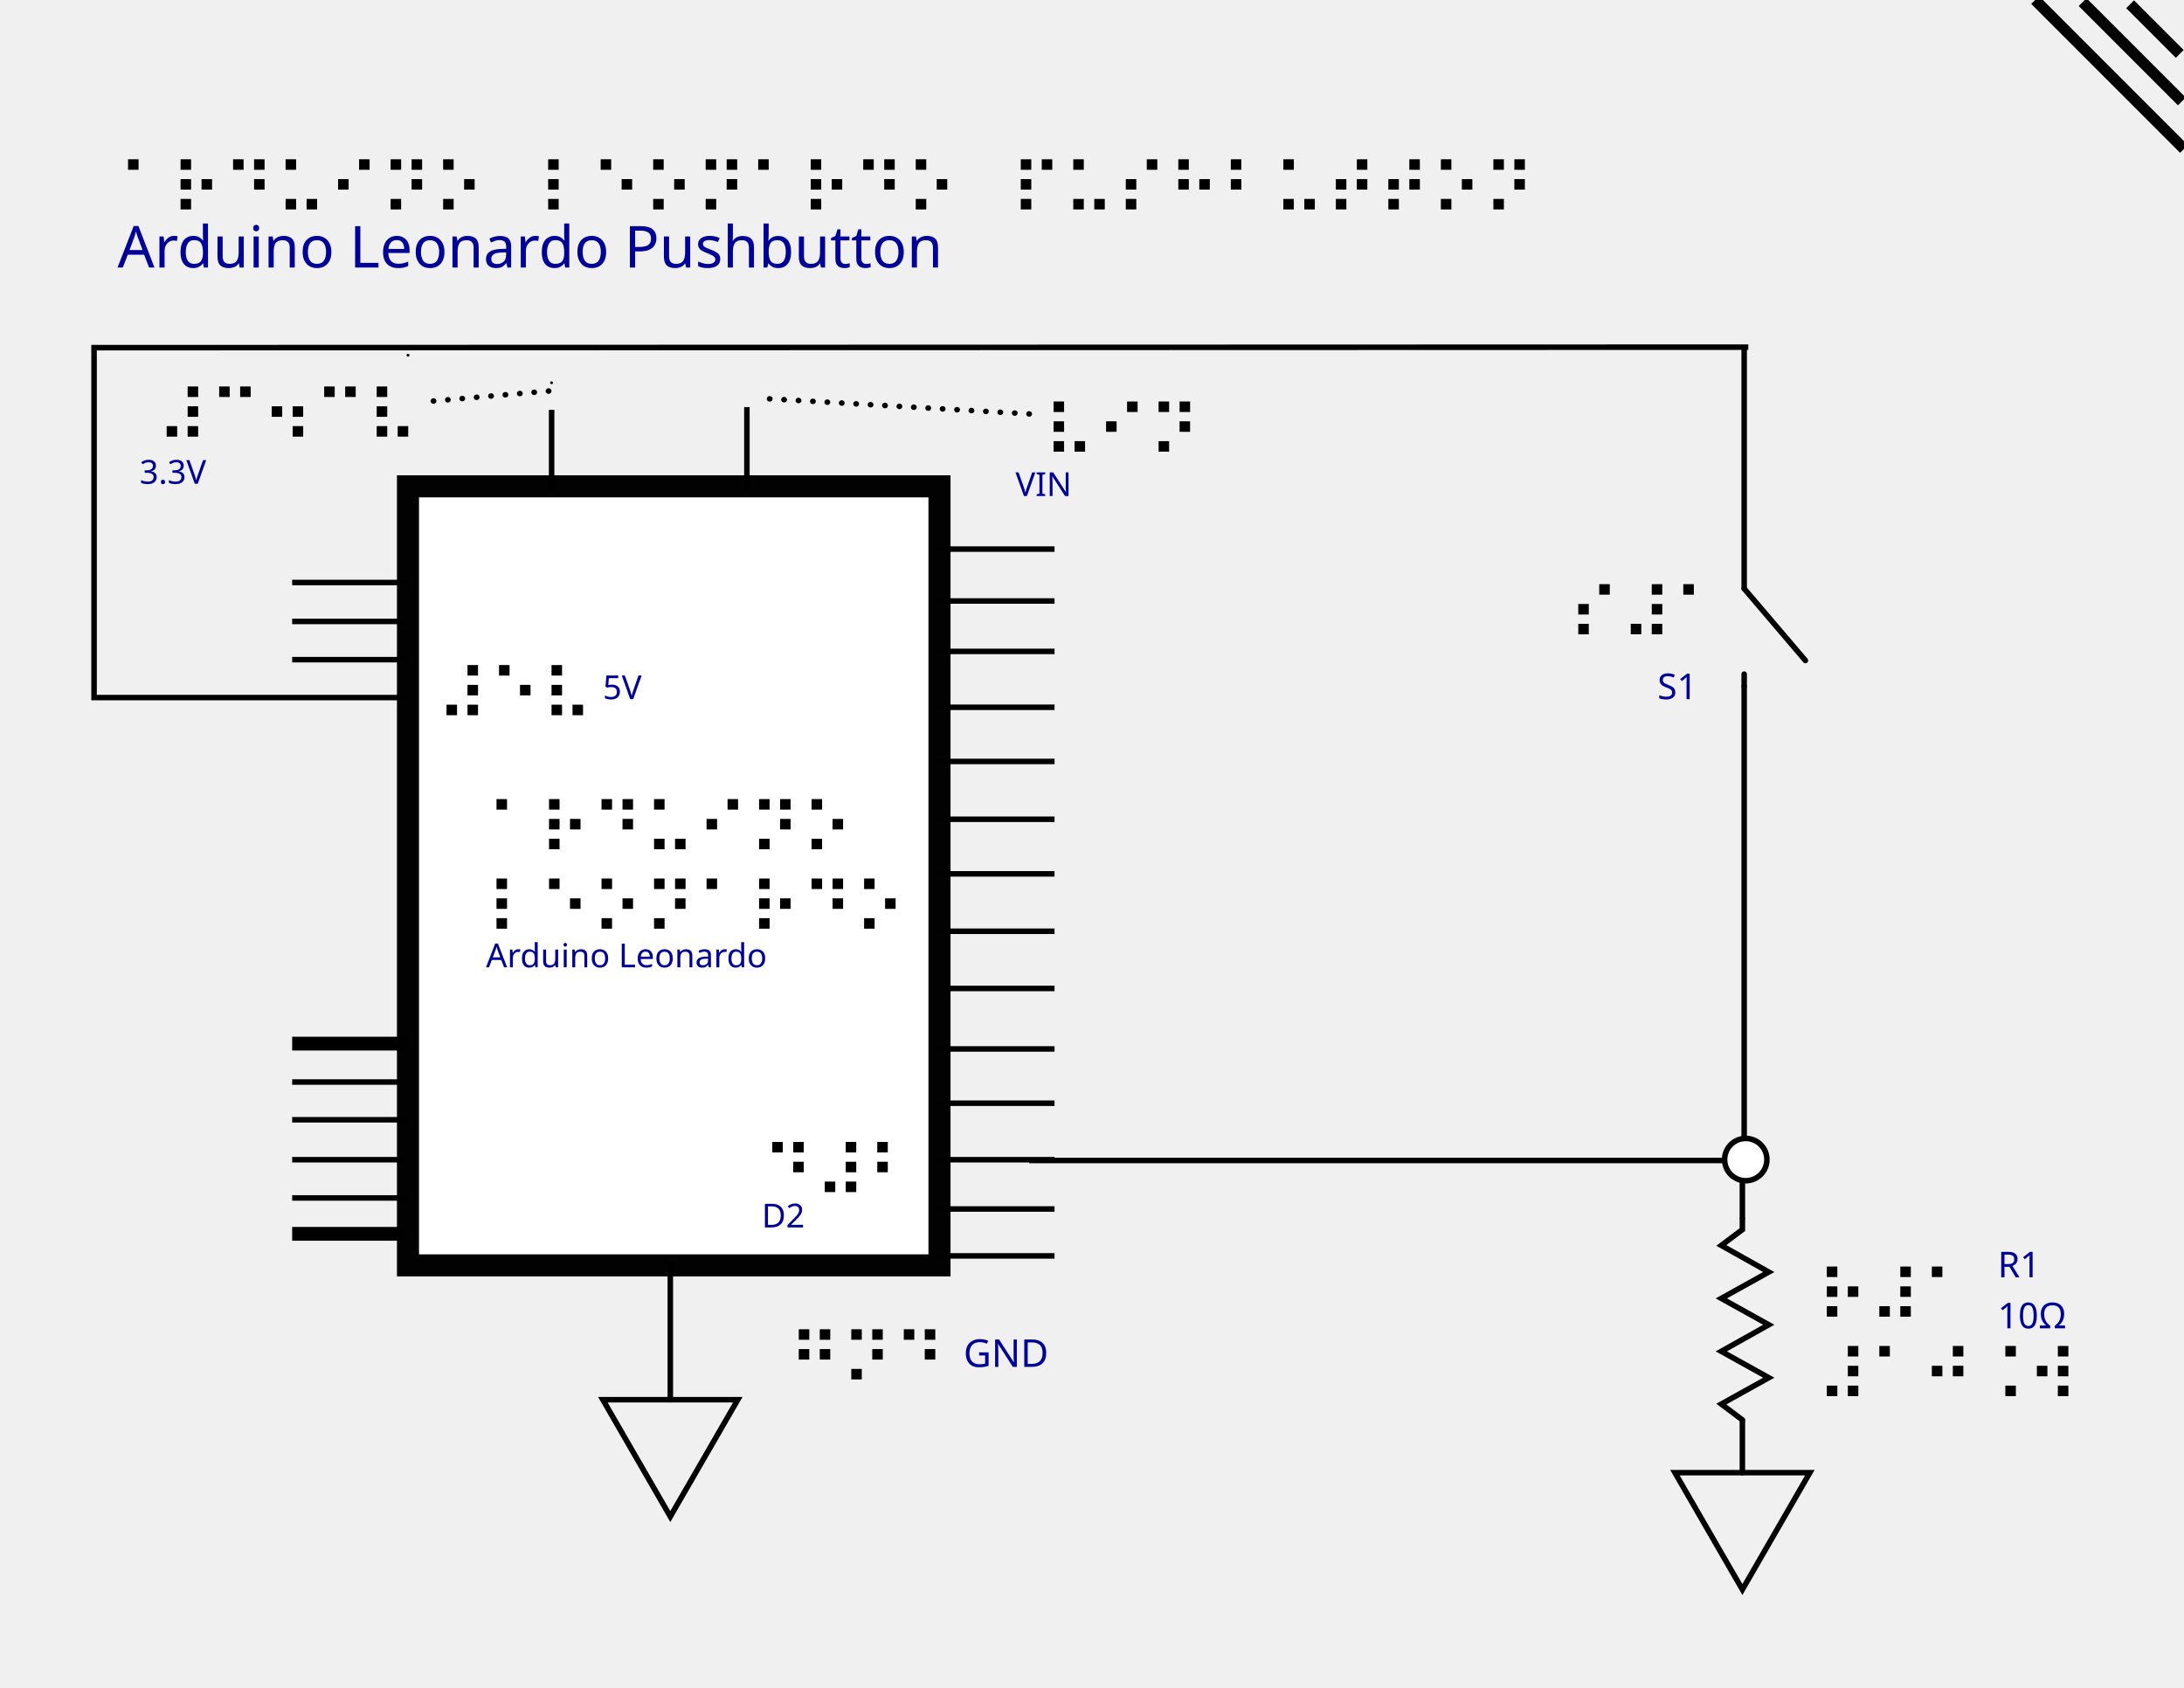
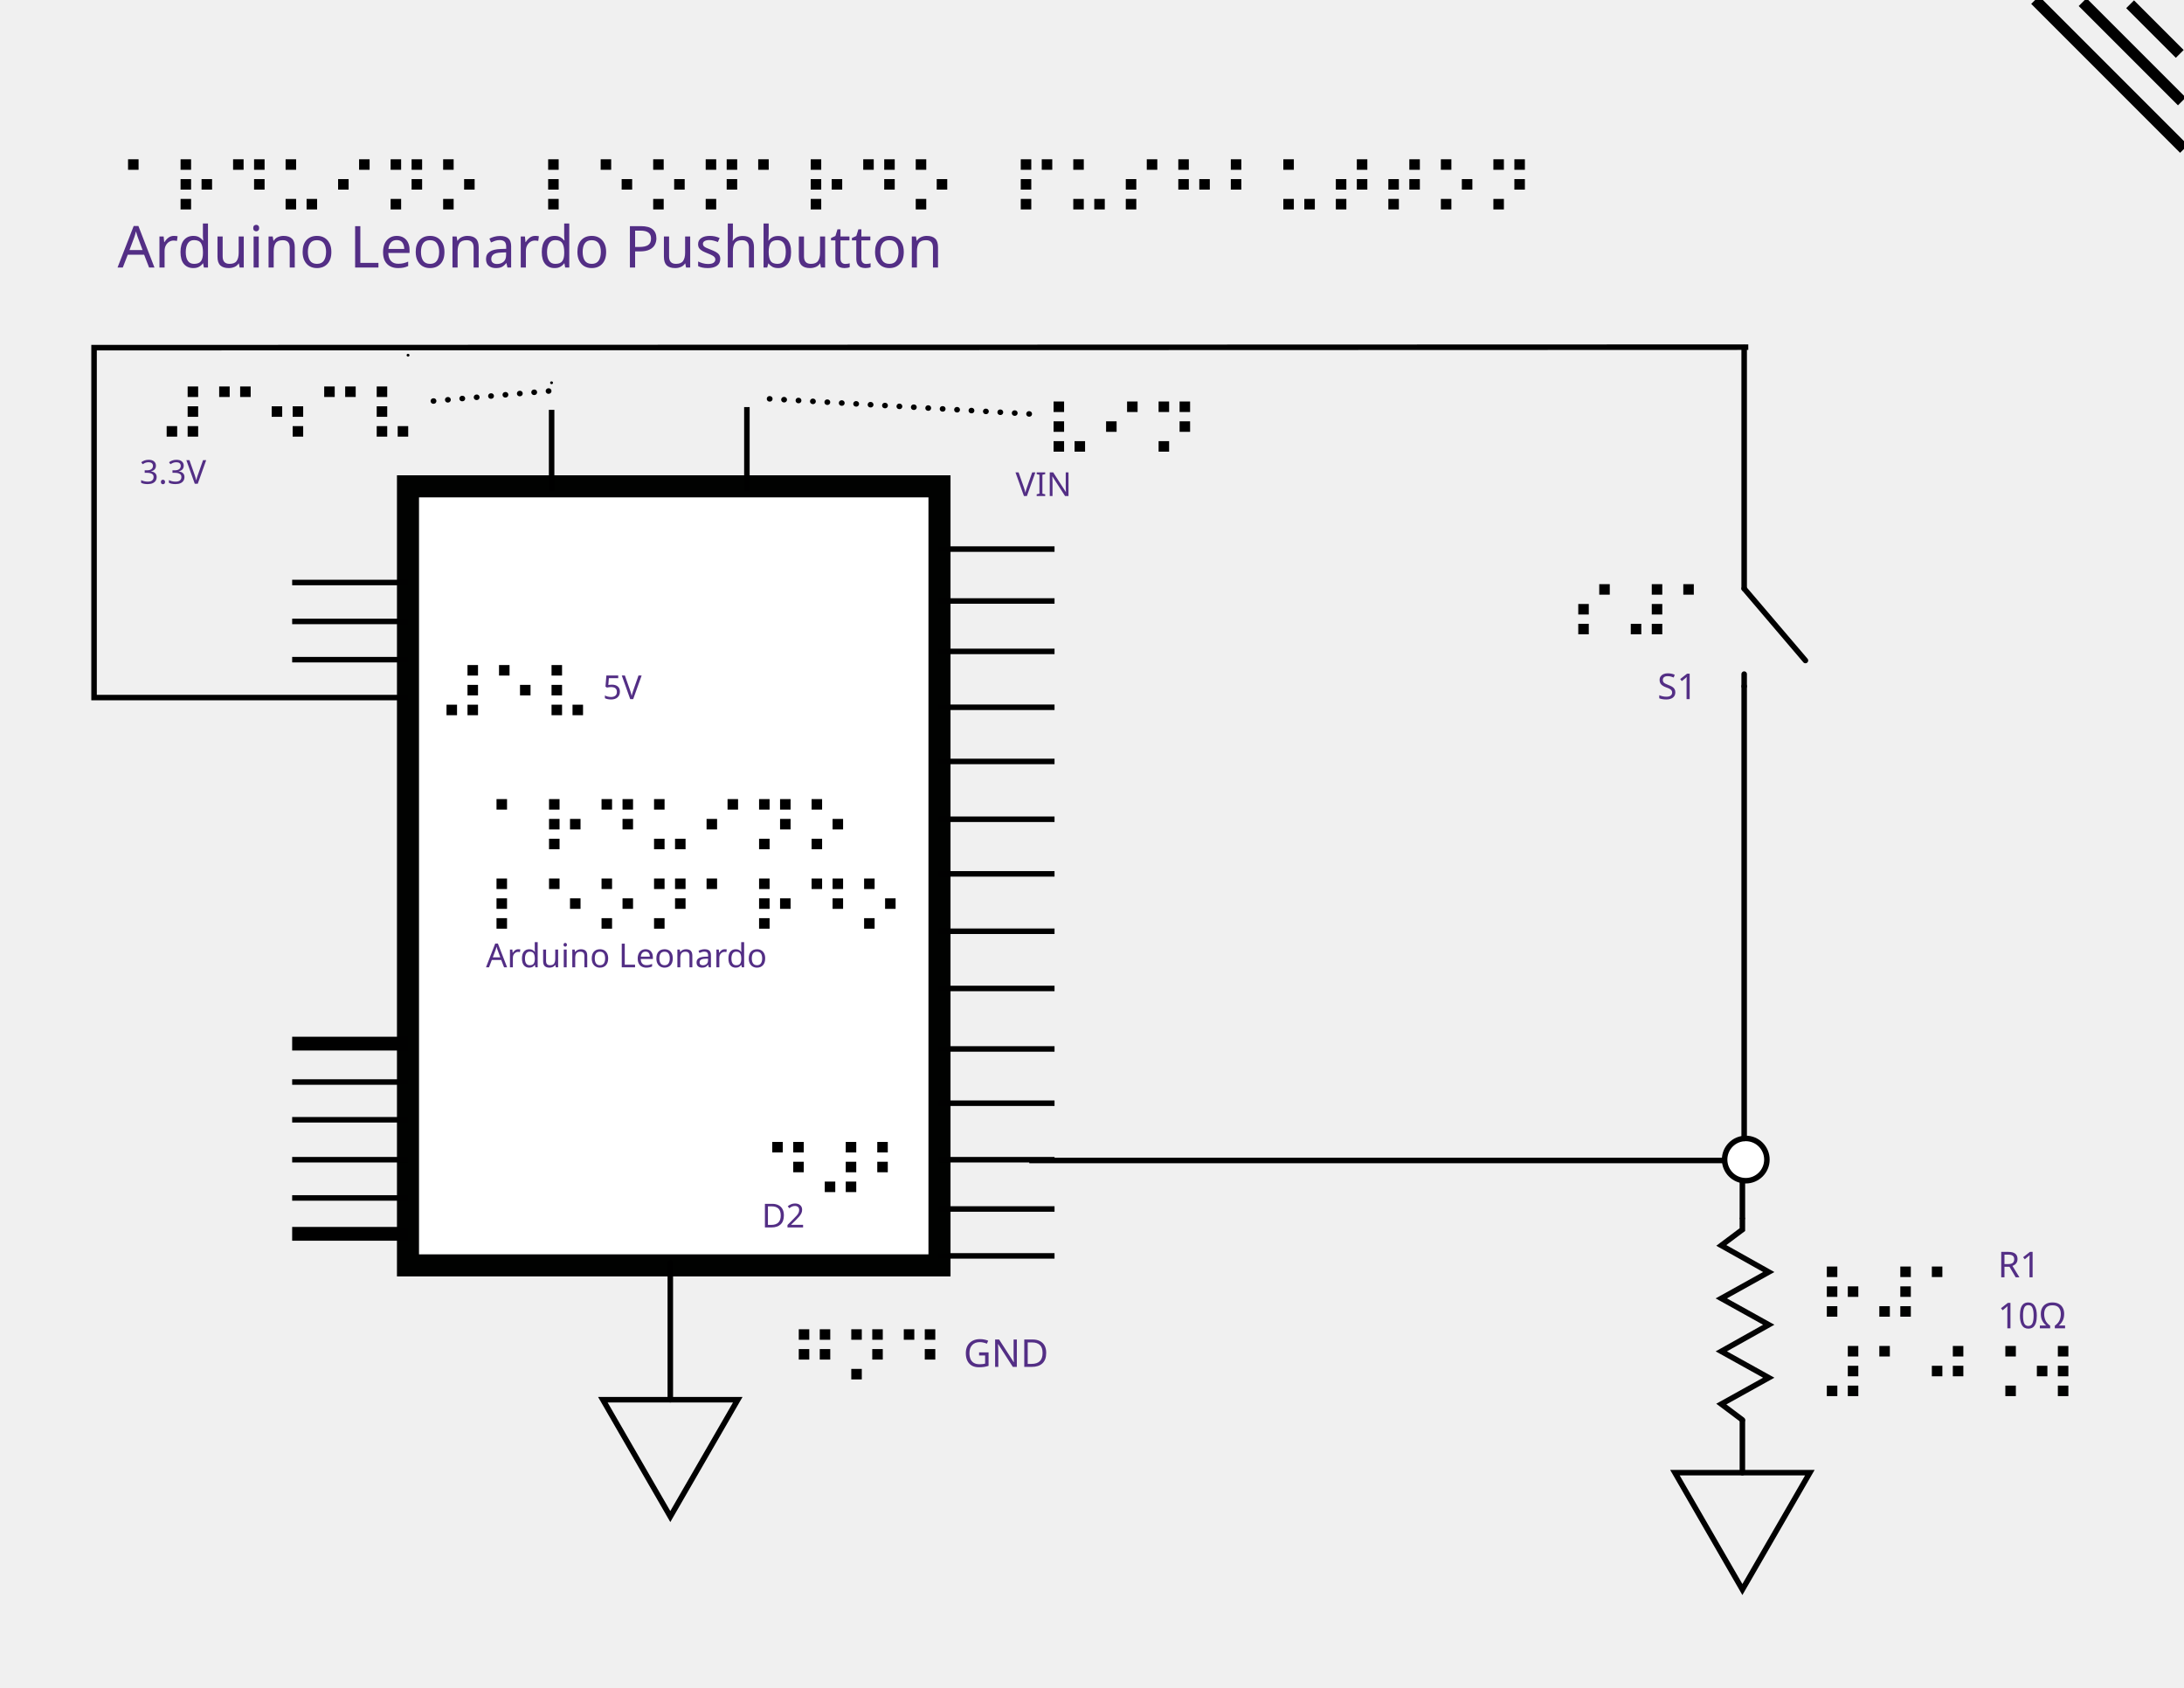
<svg xmlns="http://www.w3.org/2000/svg" version="1.1" id="Layer_1" x="0px" y="0px" width="792px" height="612px" viewBox="0 0 792 612" enable-background="new 0 0 792 612" xml:space="preserve">
  <g id="plaintext" display="none">
    <text transform="matrix(1 0 0 1 262.8433 340.8613)" display="inline" font-family="'MyriadPro-Regular'" font-size="17.733">Output</text>
    <text transform="matrix(1 0 0 1 162.7798 362.1406)" display="inline" font-family="'MyriadPro-Regular'" font-size="17.733">from microcontroller</text>
    <text transform="matrix(1 0 0 1 29.8711 236.959)" display="inline" font-family="'MyriadPro-Regular'" font-size="17.733">Digital Output</text>
    <text transform="matrix(1 0 0 1 404.5684 400.3926)" display="inline" font-family="'MyriadPro-Regular'" font-size="17.733">220Ω</text>
    <text transform="matrix(1 0 0 1 413.8398 467.625)" display="inline" font-family="'MyriadPro-Regular'" font-size="17.733">LED</text>
  </g>
  <g id="Braille_1_">
    <text transform="matrix(1 0 0 1 42.626 78.0645)" font-family="'AppleBraille'" font-size="26">⠁⠗⠙⠥⠊⠝⠕⠀⠇⠑⠕⠝⠁⠗⠙⠕⠀⠏⠥⠎⠓⠃⠥⠞⠞⠕⠝</text>
  </g>
-   <text transform="matrix(1 0 0 1 42.626 97)" fill="#000099" font-family="'ArialMT'" font-size="21">Arduino Leonardo Pushbutton</text>
+   <text transform="matrix(1 0 0 1 42.626 97)" fill="#532E85" font-family="'ArialMT'" font-size="21">Arduino Leonardo Pushbutton</text>
  <g>
    <g transform="translate(126.231,26.6186)">
      <g id="schematic">
        <rect x="21.717" y="149.719" fill="#FFFFFF" stroke="#010201" stroke-width="8" stroke-linecap="round" width="192.747" height="282.479" />
        <path id="connector56pin_1_" fill="none" stroke="#000000" stroke-width="2" stroke-miterlimit="10" d="M214.68,364.463" />
        <line id="connector86pin" fill="none" stroke="#000000" stroke-width="2" stroke-miterlimit="10" x1="73.805" y1="121.988" x2="73.805" y2="151.504" />
        <line id="connector40pin" fill="none" x1="109.212" y1="115.988" x2="109.212" y2="151.504" />
        <rect id="connector40terminal" x="108.351" y="114.269" fill="none" width="1.723" height="1.719" />
        <line id="connector46pin" fill="none" x1="109.212" y1="115.988" x2="109.212" y2="151.504" />
        <rect id="connector46terminal" x="108.351" y="114.269" fill="none" width="1.723" height="1.719" />
        <line id="connector90pin" fill="none" stroke="#000000" stroke-width="2" stroke-miterlimit="10" x1="144.619" y1="120.988" x2="144.619" y2="151.504" />
      </g>
    </g>
  </g>
  <g>
    <g transform="translate(283.421,55.4048)">
      <g transform="matrix(-1,0,0,-1,0,0)">
        <g id="schematic_1_">
          <path fill="none" stroke="#000000" stroke-width="2" stroke-miterlimit="10" d="M-341.914-162.507" />
        </g>
      </g>
    </g>
  </g>
  <g>
    <g transform="translate(0,64.2787)">
      <g id="schematic_2_">
-         <text transform="matrix(1 0 0 1 50.6269 111.1256)" fill="#000099" font-family="'ArialMT'" font-size="12">3.3V</text>
-         <text transform="matrix(1 0 0 1 276.2348 380.7819)" fill="#000099" font-family="'ArialMT'" font-size="12">D2</text>
-         <text transform="matrix(1 0 0 1 368.2539 115.5729)" fill="#000099" font-family="'ArialMT'" font-size="12">VIN</text>
-         <text transform="matrix(1 0 0 1 176.2431 286.4567)" fill="#000099" font-family="'ArialMT'" font-size="12">Arduino Leonardo</text>
-         <text transform="matrix(1 0 0 1 218.6152 189.2213)" fill="#000099" font-family="'ArialMT'" font-size="12">5V</text>
+         <text transform="matrix(1 0 0 1 50.6269 111.1256)" fill="#532E85" font-family="'ArialMT'" font-size="12">3.3V</text>
+         <text transform="matrix(1 0 0 1 276.2348 380.7819)" fill="#532E85" font-family="'ArialMT'" font-size="12">D2</text>
+         <text transform="matrix(1 0 0 1 368.2539 115.5729)" fill="#532E85" font-family="'ArialMT'" font-size="12">VIN</text>
+         <text transform="matrix(1 0 0 1 176.2431 286.4567)" fill="#532E85" font-family="'ArialMT'" font-size="12">Arduino Leonardo</text>
+         <text transform="matrix(1 0 0 1 218.6152 189.2213)" fill="#532E85" font-family="'ArialMT'" font-size="12">5V</text>
      </g>
    </g>
  </g>
  <g>
    <g transform="translate(176.73,201.995)">
      <g id="schematic_4_">
        <path id="connector0pin_4_" fill="none" stroke="#797979" stroke-width="2" stroke-linecap="round" d="M455.897,299.455" />
      </g>
    </g>
  </g>
  <text transform="matrix(1 0 0 1 285.85 502.29)" font-family="'AppleBraille'" font-size="26">⠛⠝⠙</text>
  <text transform="matrix(1 0 0 1 276.2348 434.3691)" font-family="'AppleBraille'" font-size="26">⠙⠼⠃</text>
  <text transform="matrix(1 0 0 1 568.5273 232.126)" font-family="'AppleBraille'" font-size="26">⠎⠼⠁</text>
  <text transform="matrix(1 0 0 1 658.662 479.5488)" fill="#010201" font-family="'AppleBraille'" font-size="26">⠗⠼⠁</text>
  <text transform="matrix(1 0 0 1 658.662 508.3486)" fill="#010201" font-family="'AppleBraille'" font-size="26">⠼⠁⠚⠨⠺</text>
  <text transform="matrix(1 0 0 1 158.1108 261.4541)" font-family="'AppleBraille'" font-size="26">⠼⠑⠧</text>
  <text transform="matrix(1 0 0 1 378.2538 165.8926)" font-family="'AppleBraille'" font-size="26">⠧⠊⠝</text>
  <text transform="matrix(1 0 0 1 56.625 160.4453)" font-family="'AppleBraille'" font-size="26">⠼⠉⠲⠉⠧</text>
  <text transform="matrix(1 0 0 1 176.2431 310.0586)" font-family="'AppleBraille'" font-size="26">⠁⠗⠙⠥⠊⠝⠕</text>
  <text transform="matrix(1 0 0 1 176.2431 338.8574)" font-family="'AppleBraille'" font-size="26">⠇⠑⠕⠝⠁⠗⠙⠕</text>
-   <text transform="matrix(1 0 0 1 349.3979 495.6182)" fill="#000099" font-family="'ArialMT'" font-size="13.909">GND</text>
+   <text transform="matrix(1 0 0 1 349.3979 495.6182)" fill="#532E85" font-family="'ArialMT'" font-size="13.909">GND</text>
  <g>
    <path fill="none" stroke="#000000" stroke-width="2" stroke-miterlimit="10" d="M625.31,241.07" />
  </g>
  <g>
    <path fill="none" stroke="#414141" stroke-width="2" stroke-linecap="round" d="M235.412,122.509" />
    <path fill="none" stroke="#414141" stroke-width="2" stroke-linecap="round" d="M234.335,126.062" />
  </g>
  <g>
    <path fill="none" stroke="#414141" stroke-width="2" stroke-linecap="round" d="M249.232,126.062" />
  </g>
  <g>
    <polyline fill="none" stroke="#010101" stroke-width="2" stroke-miterlimit="10" points="147.948,252.935 105.95,252.935    34.109,252.935 34.109,126.062 633.994,125.877  " />
  </g>
  <g>
    <line fill="none" stroke="#000000" stroke-width="2" stroke-miterlimit="10" x1="632.81" y1="420.785" x2="373.254" y2="420.785" />
  </g>
  <g>
    <path fill="none" stroke="#414141" stroke-width="2" stroke-linecap="round" d="M632.917,526.795" />
  </g>
  <g>
    <path fill="none" stroke="#414141" stroke-width="2" stroke-linecap="round" d="M632.594,501.681" />
  </g>
  <g id="partLabel_1_">
    <g transform="translate(260.005,35.4048)">
      <g id="schematicLabel_1_">
-         <text transform="matrix(1 0 0 1 341.0467 218.0952)" fill="#000099" font-family="'ArialMT'" font-size="12.914">S1</text>
+         <text transform="matrix(1 0 0 1 341.0467 218.0952)" fill="#532E85" font-family="'ArialMT'" font-size="12.914">S1</text>
      </g>
    </g>
  </g>
  <g id="partLabel_2_">
    <g transform="translate(260.005,35.4048)">
      <g id="schematicLabel_2_">
-         <text transform="matrix(1 0 0 1 464.4686 427.7329)" fill="#000099" font-family="'ArialMT'" font-size="12.914">R1</text>
-         <text transform="matrix(1 0 0 1 464.4686 446.23)" fill="#000099" font-family="'ArialMT'" font-size="12.914">10Ω</text>
+         <text transform="matrix(1 0 0 1 464.4686 427.7329)" fill="#532E85" font-family="'ArialMT'" font-size="12.914">R1</text>
+         <text transform="matrix(1 0 0 1 464.4686 446.23)" fill="#532E85" font-family="'ArialMT'" font-size="12.914">10Ω</text>
      </g>
    </g>
  </g>
  <path id="connector0pin_8_" fill="none" stroke="#7C7B7C" stroke-width="2" stroke-linecap="round" d="M632.982,420.455" />
  <path fill="none" stroke="#414141" stroke-width="2" stroke-linecap="round" d="M633.078,426.578" />
  <path id="connector0pin_2_" fill="none" stroke="#7B7B7B" stroke-width="2" stroke-linecap="round" d="M633.625,452.434" />
  <path fill="none" stroke="#030303" stroke-width="2" stroke-linecap="round" d="M633.202,452.52" />
  <path fill="none" stroke="#030303" stroke-width="2" stroke-linecap="round" d="M633.039,525.254" />
  <g>
    <path fill="none" stroke="#414141" stroke-width="2" stroke-linecap="round" d="M244.29,460.816" />
  </g>
  <path fill="none" stroke="#030303" stroke-width="2" stroke-linecap="round" d="M244.735,460.816" />
  <g>
    <g>
      <path fill="none" stroke="#000000" stroke-width="2" stroke-linecap="round" d="M244.252,460.816" />
      <path fill="none" stroke="#000000" stroke-width="2" stroke-linecap="round" d="M244.538,467.558" />
    </g>
  </g>
  <g>
    <g>
      <path fill="none" stroke="#000000" stroke-width="2" stroke-linecap="round" d="M632.81,515.107" />
    </g>
  </g>
  <g>
    <line id="connector0pin_3_" fill="none" stroke="#000000" stroke-width="2" stroke-miterlimit="10" x1="631.855" y1="420.455" x2="631.855" y2="442.024" />
    <polyline fill="none" stroke="#030303" stroke-width="2" stroke-linecap="round" points="631.855,514.845 624.207,509.107    641.412,499.547 624.207,489.99 641.412,480.345 624.207,470.787 641.412,461.229 624.207,451.582 631.855,445.847    631.855,442.024  " />
  </g>
  <g>
    <path fill="none" stroke="#000000" stroke-width="2" stroke-linecap="round" d="M669.192,259.71" />
  </g>
  <path id="connector0pin_11_" fill="none" stroke="#000000" stroke-width="2" stroke-linecap="round" d="M631.855,515.107" />
  <circle fill="#FFFFFF" stroke="#000000" stroke-width="2" stroke-miterlimit="10" cx="633.078" cy="420.455" r="7.668" />
  <g>
    <g>
      <path fill="none" stroke="#000000" stroke-width="2" stroke-linecap="round" stroke-miterlimit="10" d="M318.926,131.908" />
      <line fill="none" stroke="#000000" stroke-width="2" stroke-linecap="round" stroke-miterlimit="10" stroke-dasharray="0.103,5.133" x1="373.254" y1="150.086" x2="275.235" y2="144.389" />
    </g>
  </g>
  <g>
    <g>
      <line fill="none" stroke="#000000" stroke-linecap="round" stroke-miterlimit="10" x1="200.036" y1="138.79" x2="199.987" y2="138.781" />
      <line fill="none" stroke="#000000" stroke-linecap="round" stroke-miterlimit="10" x1="147.997" y1="128.799" x2="147.948" y2="128.79" />
    </g>
  </g>
  <g>
    <line fill="none" stroke="#000000" stroke-width="4" stroke-miterlimit="10" x1="755.228" y1="0.772" x2="791.227" y2="36.771" />
    <line fill="none" stroke="#000000" stroke-width="4" stroke-miterlimit="10" x1="738" y1="0" x2="792" y2="54" />
    <line fill="none" stroke="#000000" stroke-width="4" stroke-miterlimit="10" x1="772.457" y1="1.543" x2="790.457" y2="19.543" />
  </g>
  <line fill="none" stroke="#010101" stroke-width="2" stroke-miterlimit="10" x1="147.948" y1="211.214" x2="105.95" y2="211.214" />
  <line fill="none" stroke="#010101" stroke-width="2" stroke-miterlimit="10" x1="147.948" y1="225.325" x2="105.95" y2="225.325" />
  <line fill="none" stroke="#010101" stroke-width="2" stroke-miterlimit="10" x1="147.948" y1="239.192" x2="105.95" y2="239.192" />
  <line fill="none" stroke="#010101" stroke-width="5" stroke-miterlimit="10" x1="147.948" y1="378.411" x2="105.95" y2="378.411" />
  <line fill="none" stroke="#010101" stroke-width="2" stroke-miterlimit="10" x1="147.948" y1="392.338" x2="105.95" y2="392.338" />
  <line fill="none" stroke="#010101" stroke-width="2" stroke-miterlimit="10" x1="147.948" y1="406.021" x2="105.95" y2="406.021" />
  <line fill="none" stroke="#010101" stroke-width="2" stroke-miterlimit="10" x1="147.948" y1="420.502" x2="105.95" y2="420.502" />
  <line fill="none" stroke="#010101" stroke-width="2" stroke-miterlimit="10" x1="147.948" y1="434.369" x2="105.95" y2="434.369" />
  <line fill="none" stroke="#010101" stroke-width="5" stroke-miterlimit="10" x1="147.948" y1="447.377" x2="105.95" y2="447.377" />
  <line fill="none" stroke="#010101" stroke-width="2" stroke-miterlimit="10" x1="382.414" y1="358.411" x2="340.416" y2="358.411" />
  <line fill="none" stroke="#010101" stroke-width="2" stroke-miterlimit="10" x1="382.414" y1="337.666" x2="340.416" y2="337.666" />
  <line fill="none" stroke="#010101" stroke-width="2" stroke-miterlimit="10" x1="382.414" y1="316.857" x2="340.416" y2="316.857" />
  <line fill="none" stroke="#010101" stroke-width="2" stroke-miterlimit="10" x1="382.414" y1="297.058" x2="340.416" y2="297.058" />
  <line fill="none" stroke="#010101" stroke-width="2" stroke-miterlimit="10" x1="382.414" y1="276.092" x2="340.416" y2="276.092" />
  <line fill="none" stroke="#010101" stroke-width="2" stroke-miterlimit="10" x1="382.414" y1="256.454" x2="340.416" y2="256.454" />
  <line fill="none" stroke="#010101" stroke-width="2" stroke-miterlimit="10" x1="382.414" y1="217.912" x2="340.416" y2="217.912" />
  <line fill="none" stroke="#010101" stroke-width="2" stroke-miterlimit="10" x1="382.414" y1="236.192" x2="340.416" y2="236.192" />
  <line fill="none" stroke="#010101" stroke-width="2" stroke-miterlimit="10" x1="382.414" y1="199.097" x2="340.416" y2="199.097" />
  <line fill="none" stroke="#010101" stroke-width="2" stroke-miterlimit="10" x1="382.414" y1="380.338" x2="340.416" y2="380.338" />
  <line fill="none" stroke="#010101" stroke-width="2" stroke-miterlimit="10" x1="382.414" y1="400.021" x2="340.416" y2="400.021" />
  <line fill="none" stroke="#010101" stroke-width="2" stroke-miterlimit="10" x1="382.414" y1="420.502" x2="340.416" y2="420.502" />
  <line fill="none" stroke="#010101" stroke-width="2" stroke-miterlimit="10" x1="382.414" y1="438.369" x2="340.416" y2="438.369" />
  <line fill="none" stroke="#010101" stroke-width="2" stroke-miterlimit="10" x1="382.414" y1="455.377" x2="340.416" y2="455.377" />
  <line fill="none" stroke="#000000" stroke-width="2" stroke-linecap="round" stroke-miterlimit="10" stroke-dasharray="0.103,5.133" x1="198.987" y1="141.781" x2="153.5" y2="145.73" />
  <g>
    <g transform="translate(283.421,55.4048)">
      <g transform="matrix(-1,0,0,-1,0,0)">
        <g id="schematic_5_">
          <line fill="none" stroke="#000000" stroke-width="2" stroke-linecap="round" x1="-349.079" y1="-189.022" x2="-349.079" y2="-193.434" />
          <line fill="none" stroke="#000000" stroke-width="2" stroke-linecap="round" x1="-349.079" y1="-158.029" x2="-371.296" y2="-184.095" />
          <line id="connector0pin_1_" fill="none" stroke="#000000" stroke-width="2" stroke-linecap="round" x1="-349.079" y1="-70.657" x2="-349.079" y2="-158.029" />
          <line id="connector1pin_6_" fill="none" stroke="#000000" stroke-width="2" stroke-linecap="round" x1="-349.079" y1="-357.382" x2="-349.079" y2="-193.434" />
        </g>
      </g>
    </g>
  </g>
  <g>
    <path fill="none" stroke="#000000" stroke-width="2" stroke-linecap="round" d="M632.476,412.787" />
  </g>
  <g>
    <g>
      <g transform="translate(191.548,91.3167)">
        <g id="schematic_6_">
          <path id="connector0pin_6_" fill="none" stroke="#000000" stroke-width="2" stroke-linecap="round" d="M51.532,416.207v-49.645" />
          <g id="connector0terminal_2_">
				</g>
        </g>
      </g>
    </g>
  </g>
  <polygon fill="none" stroke="#000000" stroke-width="2" stroke-linecap="round" points="267.545,507.521 243.08,549.896   218.615,507.521 " />
  <g>
    <g>
      <g transform="translate(191.548,91.3167)">
        <g id="schematic_7_">
          <path id="connector0pin_5_" fill="none" stroke="#000000" stroke-width="2" stroke-linecap="round" d="M440.307,442.661v-18.87" />
          <g id="connector0terminal_3_">
				</g>
        </g>
      </g>
    </g>
  </g>
  <polygon fill="none" stroke="#000000" stroke-width="2" stroke-linecap="round" points="656.32,533.977 631.855,576.352   607.391,533.977 " />
</svg>
